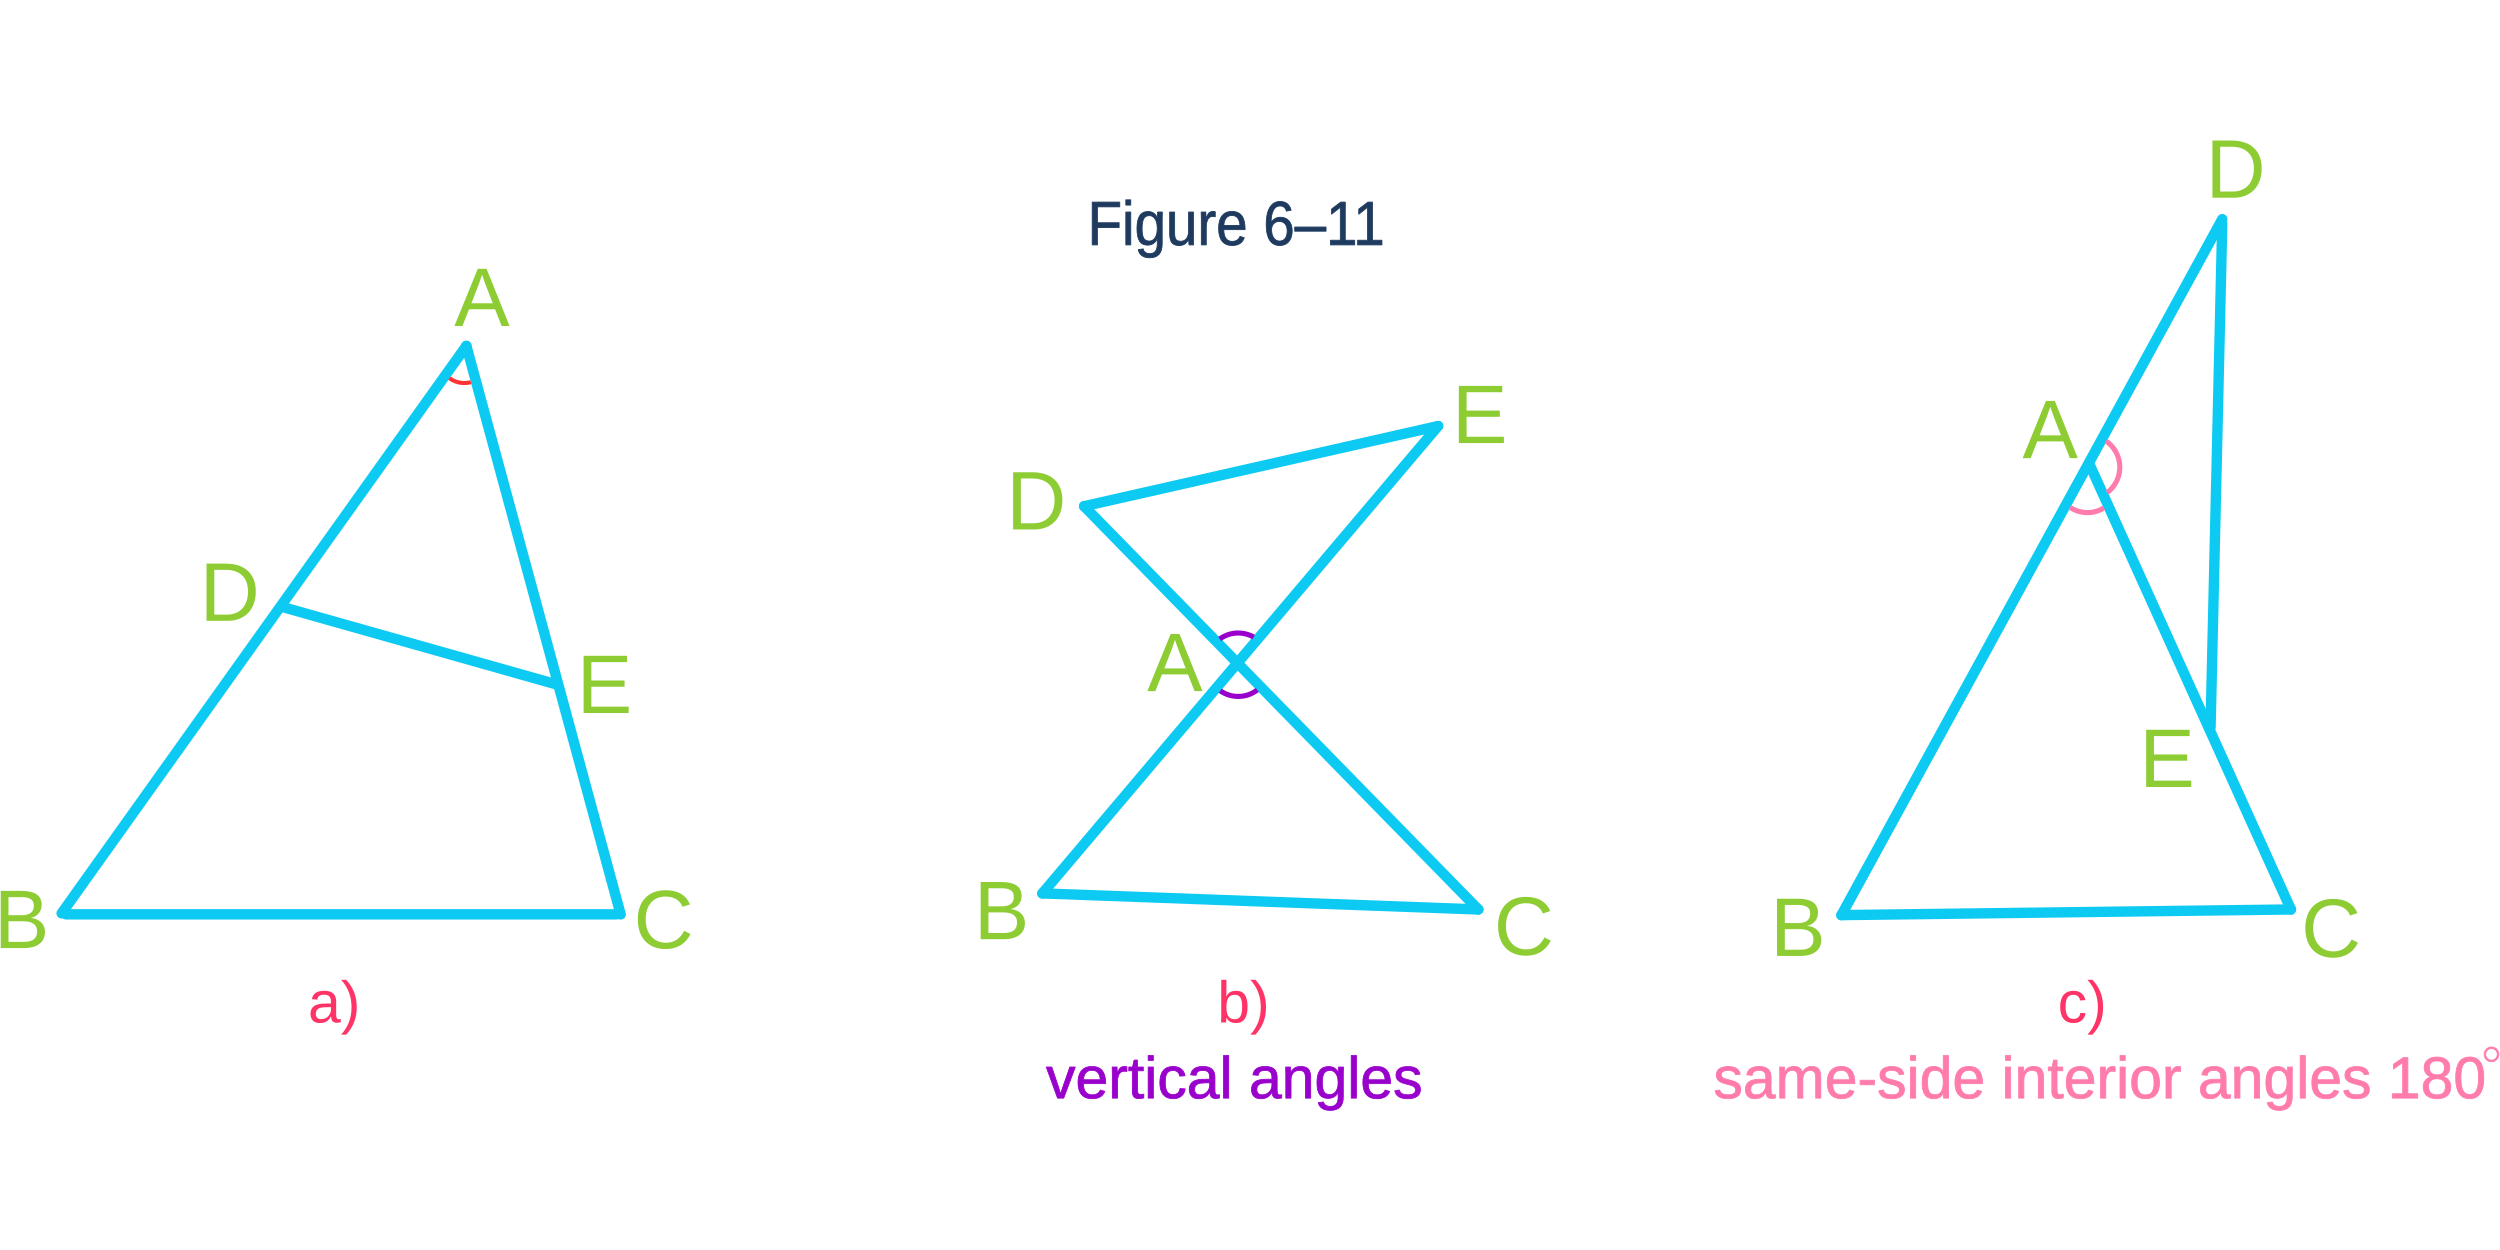
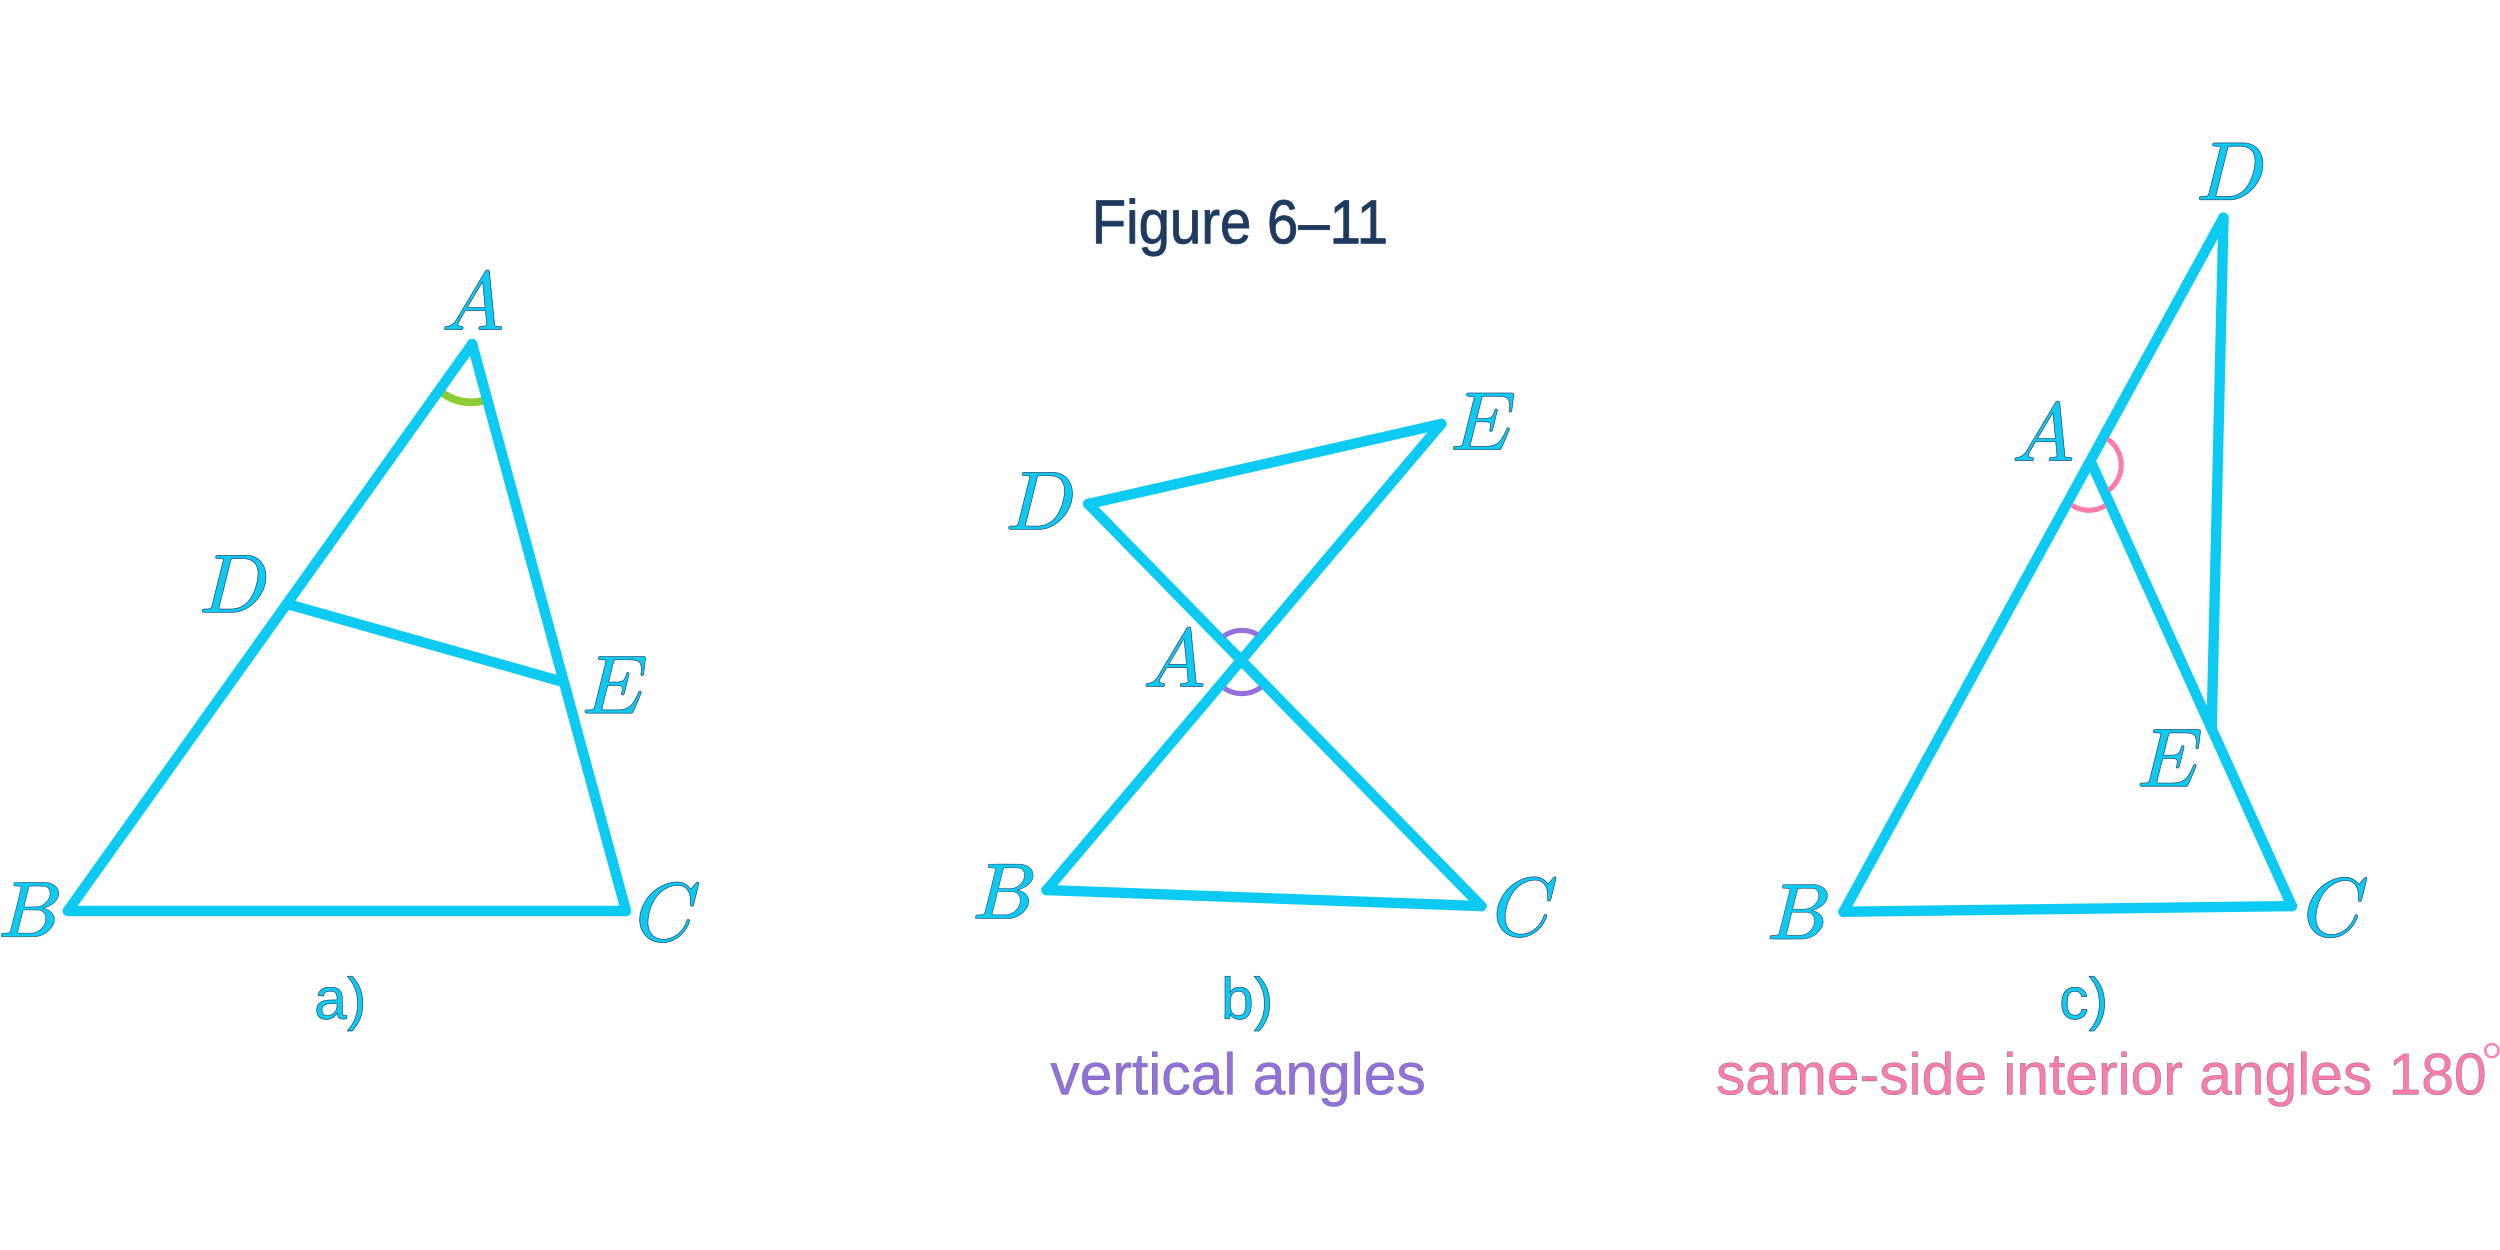
- <svg xmlns="http://www.w3.org/2000/svg" width="512" height="256" viewBox="0 0 3007 1171" version="1.1" xml:space="preserve" style="fill-rule:evenodd;clip-rule:evenodd;stroke-linejoin:round;stroke-miterlimit:2;">
+ <svg xmlns="http://www.w3.org/2000/svg" width="512" height="256" viewBox="0 0 3835 1480" version="1.1" xml:space="preserve" style="fill-rule:evenodd;clip-rule:evenodd;stroke-linejoin:round;stroke-miterlimit:2;">
  <g>
-     <path id="MJX-104-TEX-N-2218" d="M2987.9,1101.85c0,-2.338 0.866,-4.387 2.596,-6.148c1.731,-1.761 3.811,-2.642 6.24,-2.642c2.429,0 4.509,0.85 6.239,2.55c1.731,1.701 2.611,3.811 2.642,6.331c-0,2.368 -0.85,4.433 -2.551,6.194c-1.7,1.761 -3.795,2.642 -6.285,2.642c-2.429,-0 -4.509,-0.866 -6.239,-2.596c-1.731,-1.731 -2.611,-3.841 -2.642,-6.331Zm8.654,-6.923c-1.731,0 -3.295,0.638 -4.691,1.913c-1.397,1.275 -2.095,2.961 -2.095,5.056c-0,2.034 0.683,3.704 2.049,5.009c1.366,1.306 3.021,1.974 4.964,2.004c1.033,0 1.989,-0.197 2.87,-0.592c0.88,-0.395 1.503,-0.789 1.867,-1.184c0.364,-0.395 0.683,-0.774 0.956,-1.139c0.85,-1.123 1.276,-2.489 1.276,-4.098c-0,-1.913 -0.653,-3.553 -1.959,-4.919c-1.305,-1.367 -3.051,-2.05 -5.237,-2.05Z" style="fill:#ff7bac;fill-rule:nonzero;stroke:#ff7bac;stroke-width:1px;" />
+     <g>
+       <path id="MJX-51-NCM-I-1D434" d="M694.973,286.614c2.301,0 10.226,0.384 12.655,0.384c1.917,-0 2.812,-1.023 2.812,-2.94c0,-1.15 -0.767,-1.917 -2.428,-2.045c-3.707,-0.128 -5.497,-1.406 -5.497,-3.835c0,-1.151 1.15,-3.707 3.579,-7.542c3.451,-5.752 5.88,-9.97 7.542,-12.783l31.062,0c-0,0.895 0.128,2.685 0.511,5.497c0.895,9.331 1.406,14.444 1.406,15.084c0,2.428 -2.812,3.579 -8.564,3.579c-2.429,-0 -3.579,1.022 -3.579,3.068c-0,1.278 0.767,1.917 2.301,1.917c3.067,-0 12.782,-0.384 15.85,-0.384c2.557,0 11.632,0.384 14.189,0.384c1.917,-0 2.812,-1.023 2.812,-3.068c0,-1.278 -1.15,-1.917 -3.451,-1.917c-3.579,-0 -5.753,-0.256 -6.392,-0.639c-0.639,-0.384 -1.15,-1.534 -1.278,-3.452l-7.67,-78.997c-0.383,-2.428 -0.255,-3.451 -2.94,-3.451c-1.533,0 -2.812,0.767 -3.706,2.429l-43.973,73.756c-3.835,6.391 -8.948,9.842 -15.211,10.354c-2.045,0.128 -3.068,1.15 -3.068,3.068c-0,1.278 0.767,1.917 2.173,1.917c2.045,-0 8.82,-0.384 10.865,-0.384m45.379,-73.372l3.835,39.626l-27.483,0l23.648,-39.626Z" style="fill:#0dcaf2;fill-rule:nonzero;stroke:#1e3a5f;stroke-width:1px;" />
+     </g>
  </g>
-   <g transform="matrix(100,0,0,100,312.444,580.477)">
+   <g>
+     <g>
+       <path id="MJX-51-NCM-I-1D4341" d="M1770.96,834.184c2.301,-0 10.226,0.383 12.655,0.383c1.917,0 2.812,-1.022 2.812,-2.94c-0,-1.15 -0.767,-1.917 -2.429,-2.045c-3.707,-0.128 -5.496,-1.406 -5.496,-3.835c-0,-1.15 1.15,-3.707 3.579,-7.542c3.451,-5.752 5.88,-9.97 7.541,-12.782l31.062,-0c0,0.895 0.128,2.684 0.512,5.496c0.894,9.332 1.406,14.445 1.406,15.084c-0,2.429 -2.812,3.579 -8.565,3.579c-2.428,0 -3.579,1.023 -3.579,3.068c0,1.278 0.767,1.917 2.301,1.917c3.068,0 12.783,-0.383 15.851,-0.383c2.556,-0 11.632,0.383 14.188,0.383c1.918,0 2.813,-1.022 2.813,-3.068c-0,-1.278 -1.151,-1.917 -3.452,-1.917c-3.579,0 -5.752,-0.256 -6.391,-0.639c-0.639,-0.384 -1.151,-1.534 -1.278,-3.451l-7.67,-78.997c-0.383,-2.429 -0.256,-3.452 -2.94,-3.452c-1.534,0 -2.812,0.767 -3.707,2.429l-43.972,73.756c-3.835,6.391 -8.948,9.843 -15.212,10.354c-2.045,0.128 -3.068,1.15 -3.068,3.068c0,1.278 0.767,1.917 2.174,1.917c2.045,0 8.82,-0.383 10.865,-0.383m45.378,-73.373l3.835,39.627l-27.483,-0l23.648,-39.627Z" style="fill:#0dcaf2;fill-rule:nonzero;stroke:#1e3a5f;stroke-width:1px;" />
    </g>
-   <text x="240.227px" y="580.477px" style="font-family:'ArialMT', 'Arial', sans-serif;font-size:100px;fill:#8dcc33;">D</text>
-   <g transform="matrix(100,0,0,100,834.315,974.34)">
+   </g>
+   <g>
+     <g>
+       <path id="MJX-51-NCM-I-1D4342" d="M3103.81,487.658c2.301,0 10.226,0.384 12.655,0.384c1.917,-0 2.812,-1.023 2.812,-2.94c0,-1.151 -0.767,-1.918 -2.429,-2.045c-3.707,-0.128 -5.496,-1.407 -5.496,-3.835c-0,-1.151 1.15,-3.707 3.579,-7.542c3.451,-5.752 5.88,-9.97 7.542,-12.783l31.062,0c-0,0.895 0.127,2.685 0.511,5.497c0.895,9.331 1.406,14.444 1.406,15.083c0,2.429 -2.812,3.58 -8.564,3.58c-2.429,-0 -3.58,1.022 -3.58,3.067c0,1.279 0.767,1.918 2.301,1.918c3.068,-0 12.783,-0.384 15.851,-0.384c2.556,0 11.632,0.384 14.189,0.384c1.917,-0 2.812,-1.023 2.812,-3.068c-0,-1.278 -1.151,-1.917 -3.452,-1.917c-3.579,-0 -5.752,-0.256 -6.391,-0.64c-0.639,-0.383 -1.15,-1.534 -1.278,-3.451l-7.67,-78.997c-0.383,-2.428 -0.255,-3.451 -2.94,-3.451c-1.534,-0 -2.812,0.767 -3.707,2.429l-43.972,73.756c-3.835,6.391 -8.948,9.842 -15.211,10.354c-2.046,0.127 -3.068,1.15 -3.068,3.067c-0,1.279 0.767,1.918 2.173,1.918c2.045,-0 8.82,-0.384 10.865,-0.384m45.379,-73.372l3.834,39.626l-27.482,0l23.648,-39.626Z" style="fill:#0dcaf2;fill-rule:nonzero;stroke:#1e3a5f;stroke-width:1px;" />
    </g>
-   <text x="762.098px" y="974.34px" style="font-family:'ArialMT', 'Arial', sans-serif;font-size:100px;fill:#8dcc33;">C</text>
-   <g transform="matrix(100,0,0,100,1282.59,470.577)">
+   </g>
+   <g>
+     <g>
+       <path id="MJX-51-NCM-I-1D436" d="M993.855,1196.49c0,-16.361 7.158,-32.979 15.212,-42.182c6.519,-7.542 17.767,-15.084 30.422,-15.084c13.294,0 19.813,10.098 19.813,23.904c0,1.15 -0.383,5.241 -0.383,6.391c-0,1.15 0.767,1.79 2.429,1.79c0.639,-0 1.15,-0.128 1.534,-0.256c0.639,-0.895 1.022,-1.79 1.278,-2.684l7.925,-32.341c0,-1.15 -0.639,-1.789 -1.917,-1.789c-0.512,-0 -1.279,0.511 -2.301,1.662l-8.309,9.331c-4.985,-7.286 -12.016,-10.993 -21.091,-10.993c-7.031,-0 -13.933,1.662 -20.964,4.857c-14.189,6.647 -24.543,17.129 -31.19,31.446c-3.323,7.03 -4.985,14.188 -4.985,21.475c0,10.226 3.196,18.534 9.715,25.181c6.519,6.647 14.828,9.971 25.054,9.971c10.098,-0 19.302,-3.707 27.611,-10.993c3.451,-2.94 6.391,-6.519 8.82,-10.482c3.451,-5.752 5.24,-9.715 5.24,-12.144c0,-1.15 -0.639,-1.789 -2.045,-1.789c-1.15,-0 -1.789,0.511 -2.045,1.662c-2.684,8.308 -6.903,14.955 -12.655,19.685c-7.286,6.008 -14.956,9.076 -22.881,9.076c-15.339,-0 -24.287,-10.354 -24.287,-25.694Z" style="fill:#0dcaf2;fill-rule:nonzero;stroke:#1e3a5f;stroke-width:1px;" />
    </g>
-   <text x="1210.38px" y="470.577px" style="font-family:'ArialMT', 'Arial', sans-serif;font-size:100px;fill:#8dcc33;">D</text>
-   <g transform="matrix(100,0,0,100,1813.19,366.701)">
+   </g>
+   <g>
+     <g>
+       <path id="MJX-51-NCM-I-1D4361" d="M2308.8,1188.55c-0,-16.362 7.158,-32.979 15.211,-42.183c6.519,-7.541 17.768,-15.083 30.423,-15.083c13.294,-0 19.813,10.098 19.813,23.904c0,1.15 -0.383,5.24 -0.383,6.391c-0,1.15 0.767,1.789 2.428,1.789c0.639,0 1.151,-0.127 1.534,-0.255c0.639,-0.895 1.023,-1.79 1.279,-2.685l7.925,-32.34c-0,-1.15 -0.639,-1.789 -1.918,-1.789c-0.511,-0 -1.278,0.511 -2.3,1.661l-8.309,9.332c-4.985,-7.286 -12.016,-10.993 -21.092,-10.993c-7.03,-0 -13.933,1.661 -20.963,4.857c-14.189,6.647 -24.543,17.129 -31.19,31.445c-3.323,7.031 -4.985,14.189 -4.985,21.475c-0,10.226 3.196,18.535 9.715,25.182c6.519,6.647 14.828,9.971 25.054,9.971c10.098,-0 19.302,-3.707 27.61,-10.993c3.452,-2.94 6.392,-6.52 8.82,-10.482c3.452,-5.752 5.241,-9.715 5.241,-12.144c0,-1.15 -0.639,-1.789 -2.045,-1.789c-1.15,-0 -1.79,0.511 -2.045,1.661c-2.685,8.309 -6.903,14.956 -12.655,19.686c-7.286,6.008 -14.956,9.075 -22.881,9.075c-15.339,0 -24.287,-10.354 -24.287,-25.693Z" style="fill:#0dcaf2;fill-rule:nonzero;stroke:#1e3a5f;stroke-width:1px;" />
    </g>
-   <text x="1746.49px" y="366.701px" style="font-family:'ArialMT', 'Arial', sans-serif;font-size:100px;fill:#8dcc33;">E</text>
-   <g transform="matrix(100,0,0,100,1446.52,665.059)">
+   </g>
+   <g>
+     <g>
+       <path id="MJX-51-NCM-I-1D4362" d="M3552.55,1189.2c0,-16.362 7.159,-32.979 15.212,-42.183c6.519,-7.542 17.768,-15.083 30.422,-15.083c13.294,-0 19.814,10.098 19.814,23.903c-0,1.151 -0.384,5.241 -0.384,6.392c0,1.15 0.767,1.789 2.429,1.789c0.639,0 1.15,-0.128 1.534,-0.255c0.639,-0.895 1.022,-1.79 1.278,-2.685l7.925,-32.34c0,-1.15 -0.639,-1.79 -1.917,-1.79c-0.511,0 -1.278,0.512 -2.301,1.662l-8.309,9.332c-4.985,-7.287 -12.015,-10.994 -21.091,-10.994c-7.031,0 -13.933,1.662 -20.964,4.858c-14.189,6.647 -24.542,17.129 -31.189,31.445c-3.324,7.031 -4.986,14.189 -4.986,21.475c0,10.226 3.196,18.535 9.715,25.182c6.519,6.647 14.828,9.97 25.054,9.97c10.098,0 19.302,-3.707 27.611,-10.993c3.451,-2.94 6.391,-6.519 8.82,-10.481c3.451,-5.753 5.241,-9.715 5.241,-12.144c-0,-1.15 -0.639,-1.79 -2.046,-1.79c-1.15,0 -1.789,0.512 -2.045,1.662c-2.684,8.309 -6.902,14.956 -12.655,19.686c-7.286,6.007 -14.955,9.075 -22.881,9.075c-15.339,0 -24.287,-10.354 -24.287,-25.693Z" style="fill:#0dcaf2;fill-rule:nonzero;stroke:#1e3a5f;stroke-width:1px;" />
    </g>
-   <text x="1379.82px" y="665.059px" style="font-family:'ArialMT', 'Arial', sans-serif;font-size:100px;fill:#8dcc33;">A</text>
-   <g transform="matrix(100,0,0,100,1238.05,963.454)">
+   </g>
+   <g>
+     <g>
+       <path id="MJX-51-NCM-I-1D437" d="M377.602,633.226l-42.439,-0c-2.94,-0 -4.346,0.127 -4.346,2.94c0,1.406 1.406,2.045 4.218,2.045c2.557,-0 7.67,-0.384 7.67,1.662c-0,0.255 -0.128,1.022 -0.511,2.301l-16.873,67.875c-0.64,2.813 -1.918,4.474 -3.835,5.114c-0.895,0.255 -3.196,0.383 -7.159,0.383c-2.812,-0 -4.09,0.256 -4.09,2.94c-0,1.406 1.406,2.045 4.09,2.045l41.8,0c8.692,0 17.001,-2.556 25.054,-7.797c13.677,-8.82 26.716,-26.077 26.716,-47.04c-0,-18.919 -11.633,-32.468 -30.295,-32.468m18.279,27.738c-0,14.444 -6.519,31.957 -13.166,40.521c-7.286,9.331 -16.873,14.061 -28.889,14.061l-14.189,-0c-1.406,-0 -2.301,-0 -2.812,-0.128c-0.767,0 -1.151,-0.255 -1.151,-0.639c0,-0.256 0.256,-1.15 0.64,-2.812l17.256,-69.41c1.151,-4.218 1.023,-4.346 6.392,-4.346l13.549,-0c14.317,-0 22.37,8.436 22.37,22.753Z" style="fill:#0dcaf2;fill-rule:nonzero;stroke:#1e3a5f;stroke-width:1px;" />
    </g>
-   <text x="1171.35px" y="963.454px" style="font-family:'ArialMT', 'Arial', sans-serif;font-size:100px;fill:#8dcc33;">B</text>
-   <g transform="matrix(100,0,0,100,1869.05,982.34)">
+   </g>
+   <g>
+     <g>
+       <path id="MJX-51-NCM-I-1D4371" d="M1614.76,505.985l-42.438,-0c-2.94,-0 -4.346,0.128 -4.346,2.94c-0,1.406 1.406,2.045 4.218,2.045c2.557,-0 7.67,-0.384 7.67,1.662c-0,0.255 -0.128,1.022 -0.512,2.301l-16.873,67.876c-0.639,2.812 -1.917,4.473 -3.835,5.113c-0.894,0.255 -3.195,0.383 -7.158,0.383c-2.812,0 -4.09,0.256 -4.09,2.94c-0,1.406 1.406,2.045 4.09,2.045l41.799,0c8.693,0 17.001,-2.556 25.054,-7.797c13.678,-8.82 26.716,-26.077 26.716,-47.04c0,-18.919 -11.632,-32.468 -30.295,-32.468m18.279,27.738c0,14.444 -6.519,31.957 -13.166,40.521c-7.286,9.331 -16.873,14.061 -28.889,14.061l-14.188,0c-1.406,0 -2.301,0 -2.812,-0.128c-0.767,0 -1.151,-0.255 -1.151,-0.639c0,-0.256 0.256,-1.15 0.639,-2.812l17.257,-69.41c1.15,-4.218 1.022,-4.346 6.391,-4.346l13.55,-0c14.316,-0 22.369,8.436 22.369,22.753Z" style="fill:#0dcaf2;fill-rule:nonzero;stroke:#1e3a5f;stroke-width:1px;" />
    </g>
-   <text x="1796.84px" y="982.34px" style="font-family:'ArialMT', 'Arial', sans-serif;font-size:100px;fill:#8dcc33;">C</text>
-   <g transform="matrix(100,0,0,100,2725.13,71.582)">
+   </g>
+   <g>
+     <g>
+       <path id="MJX-51-NCM-I-1D4372" d="M3440.98,0.5l-42.438,0c-2.94,0 -4.346,0.128 -4.346,2.94c-0,1.406 1.406,2.045 4.218,2.045c2.556,0 7.67,-0.383 7.67,1.662c-0,0.256 -0.128,1.023 -0.512,2.301l-16.873,67.876c-0.639,2.812 -1.917,4.474 -3.835,5.113c-0.894,0.256 -3.195,0.383 -7.158,0.383c-2.812,0 -4.09,0.256 -4.09,2.94c-0,1.406 1.406,2.046 4.09,2.046l41.799,-0c8.693,-0 17.001,-2.557 25.054,-7.798c13.678,-8.82 26.716,-26.076 26.716,-47.04c0,-18.918 -11.632,-32.468 -30.295,-32.468m18.279,27.738c0,14.445 -6.519,31.957 -13.166,40.521c-7.286,9.332 -16.873,14.061 -28.889,14.061l-14.188,0c-1.406,0 -2.301,0 -2.812,-0.127c-0.767,-0 -1.151,-0.256 -1.151,-0.64c0,-0.255 0.256,-1.15 0.639,-2.812l17.257,-69.41c1.15,-4.218 1.022,-4.346 6.391,-4.346l13.55,0c14.316,0 22.369,8.437 22.369,22.753Z" style="fill:#0dcaf2;fill-rule:nonzero;stroke:#1e3a5f;stroke-width:1px;" />
    </g>
-   <text x="2652.91px" y="71.582px" style="font-family:'ArialMT', 'Arial', sans-serif;font-size:100px;fill:#8dcc33;">D</text>
-   <g transform="matrix(100,0,0,100,2499.34,384.769)">
+   </g>
+   <g>
+     <g>
+       <path id="MJX-51-NCM-I-1D438" d="M917.876,791.399c-0,1.279 1.406,1.918 4.09,1.918c5.113,-0 7.67,0.511 7.67,1.662c0,0.383 -0.256,1.278 -0.639,2.94l-16.618,66.853c-0.639,2.812 -1.917,4.474 -3.834,5.113c-0.895,0.256 -3.196,0.384 -7.159,0.384c-2.812,-0 -4.09,0.255 -4.09,2.94c-0,1.406 1.406,2.045 4.09,2.045l65.575,-0c3.068,-0 3.324,-0.256 4.347,-2.429l5.113,-11.504c3.451,-7.926 5.88,-13.806 7.286,-17.768c-0.256,-1.151 -0.639,-1.918 -2.046,-1.918c-0.894,0 -1.661,0.639 -2.173,1.79c-3.195,7.542 -6.263,13.294 -9.331,17.384c-5.113,6.903 -12.655,9.46 -24.67,9.46l-18.535,-0c-1.279,-0 -2.173,-0 -2.685,-0.128c-0.767,-0 -1.15,-0.256 -1.15,-0.639c-0,-0.256 0.256,-1.151 0.639,-2.813l8.437,-34.129l12.143,-0c6.008,-0 9.204,0.767 9.843,2.428c0.255,0.64 0.383,1.534 0.383,2.813c0,1.661 -0.255,3.707 -0.895,6.135c-0.255,0.639 -0.383,1.151 -0.383,1.534c-0,1.278 0.767,1.918 2.173,1.918c1.15,-0 1.917,-1.023 2.429,-2.94l7.158,-29.656c0,-1.279 -0.639,-1.918 -2.045,-1.918c-1.023,0 -1.79,0.895 -2.173,2.685c-1.279,4.985 -2.94,8.181 -5.113,9.715c-2.173,1.533 -5.753,2.3 -10.993,2.3l-11.249,0l7.414,-29.783c1.022,-4.346 1.022,-4.474 6.391,-4.474l17.768,-0c6.519,-0 10.993,0.639 13.422,1.917c3.579,1.918 5.369,5.752 5.369,11.505c-0,2.173 -0.128,4.474 -0.512,6.647c0,0.255 0,0.639 -0.128,1.15l0,1.151c0,1.406 0.64,2.045 1.918,2.045c1.278,-0 2.045,-1.151 2.301,-3.579l2.556,-21.859c0.384,-3.579 -0.511,-3.962 -3.962,-3.962l-63.786,-0c-2.94,-0 -4.346,0.127 -4.346,3.067Z" style="fill:#0dcaf2;fill-rule:nonzero;stroke:#1e3a5f;stroke-width:1px;" />
    </g>
-   <text x="2432.64px" y="384.769px" style="font-family:'ArialMT', 'Arial', sans-serif;font-size:100px;fill:#8dcc33;">A</text>
-   <g transform="matrix(100,0,0,100,2195.95,983.561)">
+   </g>
+   <g>
+     <g>
+       <path id="MJX-51-NCM-I-1D4381" d="M2249.73,387.141c-0,1.278 1.406,1.917 4.09,1.917c5.113,0 7.67,0.511 7.67,1.662c-0,0.383 -0.256,1.278 -0.64,2.94l-16.617,66.853c-0.639,2.812 -1.917,4.474 -3.835,5.113c-0.895,0.256 -3.195,0.384 -7.158,0.384c-2.812,-0 -4.091,0.255 -4.091,2.94c0,1.406 1.407,2.045 4.091,2.045l65.575,0c3.068,0 3.323,-0.256 4.346,-2.429l5.113,-11.504c3.451,-7.925 5.88,-13.805 7.286,-17.768c-0.255,-1.15 -0.639,-1.917 -2.045,-1.917c-0.895,-0 -1.662,0.639 -2.173,1.789c-3.196,7.542 -6.264,13.294 -9.331,17.385c-5.113,6.902 -12.655,9.459 -24.671,9.459l-18.535,-0c-1.278,-0 -2.173,-0 -2.684,-0.128c-0.767,-0 -1.151,-0.256 -1.151,-0.639c0,-0.256 0.256,-1.151 0.64,-2.812l8.436,-34.13l12.144,-0c6.008,-0 9.203,0.767 9.842,2.429c0.256,0.639 0.384,1.534 0.384,2.812c-0,1.662 -0.256,3.707 -0.895,6.136c-0.256,0.639 -0.383,1.15 -0.383,1.533c-0,1.279 0.766,1.918 2.173,1.918c1.15,-0 1.917,-1.023 2.428,-2.94l7.159,-29.656c-0,-1.278 -0.64,-1.917 -2.046,-1.917c-1.022,-0 -1.789,0.894 -2.173,2.684c-1.278,4.985 -2.94,8.181 -5.113,9.715c-2.173,1.534 -5.752,2.301 -10.993,2.301l-11.249,-0l7.414,-29.784c1.023,-4.346 1.023,-4.474 6.392,-4.474l17.768,0c6.519,0 10.993,0.639 13.421,1.918c3.58,1.917 5.369,5.752 5.369,11.504c0,2.173 -0.128,4.474 -0.511,6.647c-0,0.256 -0,0.639 -0.128,1.15l-0,1.151c-0,1.406 0.639,2.045 1.917,2.045c1.279,0 2.046,-1.15 2.301,-3.579l2.557,-21.858c0.383,-3.58 -0.512,-3.963 -3.963,-3.963l-63.785,-0c-2.94,-0 -4.346,0.128 -4.346,3.068Z" style="fill:#0dcaf2;fill-rule:nonzero;stroke:#1e3a5f;stroke-width:1px;" />
    </g>
-   <text x="2129.25px" y="983.561px" style="font-family:'ArialMT', 'Arial', sans-serif;font-size:100px;fill:#8dcc33;">B</text>
-   <g transform="matrix(100,0,0,100,2839.99,984.782)">
+   </g>
+   <g>
+     <g>
+       <path id="MJX-51-NCM-I-1D4382" d="M3303.19,903.554c0,1.278 1.407,1.917 4.091,1.917c5.113,0 7.67,0.511 7.67,1.662c-0,0.383 -0.256,1.278 -0.64,2.94l-16.617,66.853c-0.639,2.812 -1.917,4.474 -3.835,5.113c-0.895,0.256 -3.196,0.384 -7.158,0.384c-2.812,-0 -4.091,0.255 -4.091,2.94c0,1.406 1.406,2.045 4.091,2.045l65.575,-0c3.068,-0 3.323,-0.256 4.346,-2.429l5.113,-11.504c3.451,-7.925 5.88,-13.805 7.286,-17.768c-0.255,-1.15 -0.639,-1.917 -2.045,-1.917c-0.895,-0 -1.662,0.639 -2.173,1.789c-3.196,7.542 -6.264,13.294 -9.331,17.385c-5.113,6.902 -12.655,9.459 -24.671,9.459l-18.535,-0c-1.278,-0 -2.173,-0 -2.684,-0.128c-0.767,-0 -1.151,-0.256 -1.151,-0.639c0,-0.256 0.256,-1.151 0.64,-2.812l8.436,-34.13l12.144,-0c6.007,-0 9.203,0.767 9.842,2.429c0.256,0.639 0.384,1.533 0.384,2.812c-0,1.662 -0.256,3.707 -0.895,6.135c-0.256,0.64 -0.384,1.151 -0.384,1.534c0,1.279 0.767,1.918 2.174,1.918c1.15,-0 1.917,-1.023 2.428,-2.94l7.159,-29.656c-0,-1.278 -0.64,-1.917 -2.046,-1.917c-1.022,-0 -1.789,0.894 -2.173,2.684c-1.278,4.985 -2.94,8.181 -5.113,9.715c-2.173,1.534 -5.752,2.301 -10.993,2.301l-11.249,-0l7.414,-29.784c1.023,-4.346 1.023,-4.474 6.392,-4.474l17.768,0c6.519,0 10.993,0.639 13.421,1.917c3.579,1.918 5.369,5.753 5.369,11.505c0,2.173 -0.128,4.474 -0.511,6.647c-0,0.256 -0,0.639 -0.128,1.15l-0,1.151c-0,1.406 0.639,2.045 1.917,2.045c1.279,-0 2.046,-1.15 2.301,-3.579l2.557,-21.859c0.383,-3.579 -0.512,-3.962 -3.963,-3.962l-63.785,-0c-2.94,-0 -4.347,0.128 -4.347,3.068Z" style="fill:#0dcaf2;fill-rule:nonzero;stroke:#1e3a5f;stroke-width:1px;" />
    </g>
-   <text x="2767.77px" y="984.782px" style="font-family:'ArialMT', 'Arial', sans-serif;font-size:100px;fill:#8dcc33;">C</text>
-   <g transform="matrix(100,0,0,100,2639.92,780.333)">
+   </g>
+   <g>
+     <g>
+       <path d="M25.719,1140.38c-2.204,-0 -3.51,-0.041 -3.918,-0.123c-0.409,-0.081 -0.613,-0.53 -0.613,-1.347c0,-2.204 0.449,-3.551 1.347,-4.041c0.082,-0.081 5.388,-0.122 15.919,-0.122c21.144,-0 32.288,0.082 33.431,0.245c5.143,0.816 9.429,2.653 12.857,5.51c3.429,2.858 5.184,6.613 5.266,11.266c-0,5.225 -2.368,9.919 -7.103,14.082c-4.734,4.164 -10.163,6.98 -16.286,8.45l-1.225,0.367c5.225,0.735 9.511,2.613 12.858,5.633c3.347,3.021 5.062,6.776 5.143,11.266c0,5.959 -2.939,11.715 -8.816,17.266c-5.878,5.551 -13.103,8.694 -21.675,9.429c-0.571,0.082 -9.184,0.123 -25.838,0.123c-16.327,-0 -24.613,-0.082 -24.858,-0.245c-0.327,-0.245 -0.49,-0.572 -0.49,-0.98c-0,-0.571 0.082,-1.143 0.245,-1.714c0.408,-1.551 0.816,-2.409 1.224,-2.572c0.327,-0.082 0.939,-0.122 1.837,-0.122l0.735,-0c2.204,-0 4.653,-0.123 7.347,-0.368c1.143,-0.245 1.919,-0.734 2.327,-1.469c0.245,-0.327 3.184,-11.674 8.817,-34.043c5.633,-22.368 8.449,-34.164 8.449,-35.389c-0,-0.571 -2.327,-0.939 -6.98,-1.102Zm51.186,11.388c0,-2.449 -0.612,-4.735 -1.837,-6.857c-1.224,-2.123 -3.224,-3.511 -6,-4.164c-0.571,-0.163 -4.327,-0.285 -11.266,-0.367l-5.143,-0c-1.796,-0 -3.225,0.041 -4.286,0.122l-1.592,0c-1.224,0.082 -2,0.49 -2.326,1.225c-0.164,0.326 -1.47,5.225 -3.919,14.694c0,0.245 -0.041,0.49 -0.122,0.735l-3.796,15.429l9.918,0c6.613,0 10.409,-0.081 11.389,-0.244c4.898,-0.817 9.265,-3.184 13.102,-7.103c3.837,-3.918 5.797,-8.408 5.878,-13.47Zm-6.612,38.573c-0,-3.592 -0.939,-6.571 -2.817,-8.939c-1.878,-2.367 -4.327,-3.755 -7.347,-4.163c-0.49,-0.082 -3.878,-0.123 -10.164,-0.123c-9.633,0 -14.49,0.041 -14.572,0.123c0,0.163 -0.694,3.143 -2.082,8.939c-1.388,5.796 -2.816,11.552 -4.286,17.266l-2.204,8.572c0,0.326 0.49,0.49 1.47,0.49c0.979,-0 4.286,0.081 9.918,0.245c7.266,-0 11.185,-0.041 11.756,-0.123c5.062,-0.571 9.715,-2.939 13.96,-7.102c4.245,-4.164 6.368,-9.225 6.368,-15.185Z" style="fill:#0dcaf2;fill-rule:nonzero;stroke:#1e3a5f;stroke-width:0.83px;stroke-linejoin:miter;stroke-miterlimit:4;" />
    </g>
-   <text x="2573.22px" y="780.333px" style="font-family:'ArialMT', 'Arial', sans-serif;font-size:100px;fill:#8dcc33;">E</text>
-   <g transform="matrix(100,0,0,100,613.089,225.89)">
+   </g>
+   <g>
+     <g>
+       <path d="M1520.48,1112.39c-2.204,0 -3.51,-0.041 -3.918,-0.122c-0.409,-0.082 -0.613,-0.531 -0.613,-1.347c0,-2.205 0.449,-3.552 1.347,-4.041c0.082,-0.082 5.388,-0.123 15.919,-0.123c21.144,0 32.288,0.082 33.431,0.245c5.143,0.816 9.429,2.653 12.857,5.511c3.429,2.857 5.184,6.612 5.266,11.265c-0,5.225 -2.368,9.919 -7.102,14.083c-4.735,4.163 -10.164,6.98 -16.287,8.449l-1.225,0.367c5.225,0.735 9.511,2.613 12.858,5.633c3.347,3.021 5.062,6.776 5.143,11.266c0,5.96 -2.939,11.715 -8.816,17.266c-5.878,5.552 -13.103,8.695 -21.675,9.429c-0.571,0.082 -9.184,0.123 -25.838,0.123c-16.327,-0 -24.613,-0.082 -24.858,-0.245c-0.327,-0.245 -0.49,-0.572 -0.49,-0.98c0,-0.571 0.082,-1.143 0.245,-1.714c0.408,-1.551 0.816,-2.408 1.225,-2.572c0.326,-0.081 0.938,-0.122 1.836,-0.122l0.735,-0c2.204,-0 4.653,-0.123 7.347,-0.368c1.143,-0.244 1.919,-0.734 2.327,-1.469c0.245,-0.327 3.184,-11.674 8.817,-34.042c5.633,-22.369 8.449,-34.165 8.449,-35.39c0,-0.571 -2.327,-0.939 -6.98,-1.102Zm51.186,11.388c0,-2.449 -0.612,-4.735 -1.837,-6.857c-1.224,-2.123 -3.224,-3.51 -6,-4.164c-0.571,-0.163 -4.327,-0.285 -11.266,-0.367l-5.143,0c-1.796,0 -3.224,0.041 -4.286,0.123l-1.592,-0c-1.224,0.081 -2,0.489 -2.326,1.224c-0.164,0.327 -1.47,5.225 -3.919,14.695c0,0.245 -0.041,0.489 -0.122,0.734l-3.796,15.43l9.918,-0c6.613,-0 10.409,-0.082 11.389,-0.245c4.898,-0.817 9.265,-3.184 13.102,-7.103c3.837,-3.918 5.797,-8.408 5.878,-13.47Zm-6.612,38.574c-0,-3.592 -0.939,-6.572 -2.817,-8.94c-1.877,-2.367 -4.327,-3.755 -7.347,-4.163c-0.49,-0.082 -3.878,-0.123 -10.164,-0.123c-9.633,0 -14.49,0.041 -14.572,0.123c0,0.163 -0.694,3.143 -2.082,8.939c-1.387,5.796 -2.816,11.552 -4.286,17.266l-2.204,8.572c0,0.327 0.49,0.49 1.47,0.49c0.979,-0 4.286,0.082 9.919,0.245c7.265,-0 11.184,-0.041 11.755,-0.123c5.062,-0.571 9.715,-2.939 13.96,-7.102c4.245,-4.163 6.368,-9.225 6.368,-15.184Z" style="fill:#0dcaf2;fill-rule:nonzero;stroke:#1e3a5f;stroke-width:0.83px;stroke-linejoin:miter;stroke-miterlimit:4;" />
    </g>
-   <text x="546.39px" y="225.89px" style="font-family:'ArialMT', 'Arial', sans-serif;font-size:100px;fill:#8dcc33;">A</text>
-   <g transform="matrix(100,0,0,100,59.375,974.119)">
+   </g>
+   <g>
+     <g>
+       <path d="M2738.95,1143.78c-2.204,-0 -3.51,-0.041 -3.918,-0.123c-0.408,-0.082 -0.613,-0.531 -0.613,-1.347c0,-2.204 0.449,-3.551 1.347,-4.041c0.082,-0.082 5.388,-0.122 15.92,-0.122c21.143,-0 32.287,0.081 33.43,0.245c5.143,0.816 9.429,2.653 12.857,5.51c3.429,2.857 5.184,6.613 5.266,11.266c-0,5.225 -2.368,9.919 -7.102,14.082c-4.735,4.164 -10.164,6.98 -16.287,8.45l-1.224,0.367c5.224,0.735 9.51,2.612 12.857,5.633c3.347,3.02 5.062,6.776 5.143,11.266c0,5.959 -2.939,11.714 -8.816,17.266c-5.878,5.551 -13.103,8.694 -21.675,9.429c-0.571,0.081 -9.184,0.122 -25.838,0.122c-16.327,0 -24.613,-0.081 -24.858,-0.245c-0.327,-0.245 -0.49,-0.571 -0.49,-0.979c0,-0.572 0.082,-1.143 0.245,-1.715c0.408,-1.551 0.816,-2.408 1.225,-2.571c0.326,-0.082 0.938,-0.123 1.836,-0.123l0.735,0c2.204,0 4.653,-0.122 7.347,-0.367c1.143,-0.245 1.919,-0.735 2.327,-1.47c0.245,-0.326 3.184,-11.674 8.817,-34.042c5.633,-22.368 8.449,-34.165 8.449,-35.389c0,-0.572 -2.326,-0.939 -6.98,-1.102Zm51.186,11.388c0,-2.449 -0.612,-4.735 -1.837,-6.858c-1.224,-2.122 -3.224,-3.51 -6,-4.163c-0.571,-0.163 -4.327,-0.286 -11.266,-0.367l-5.143,-0c-1.796,-0 -3.224,0.04 -4.286,0.122l-1.592,0c-1.224,0.082 -2,0.49 -2.326,1.225c-0.163,0.326 -1.47,5.224 -3.919,14.694c0,0.245 -0.041,0.49 -0.122,0.735l-3.796,15.429l9.919,0c6.612,0 10.408,-0.081 11.388,-0.245c4.898,-0.816 9.266,-3.184 13.102,-7.102c3.837,-3.919 5.797,-8.409 5.878,-13.47Zm-6.612,38.573c-0,-3.592 -0.939,-6.572 -2.817,-8.939c-1.877,-2.368 -4.326,-3.755 -7.347,-4.164c-0.49,-0.081 -3.878,-0.122 -10.164,-0.122c-9.633,-0 -14.49,0.041 -14.572,0.122c0,0.164 -0.694,3.143 -2.082,8.94c-1.387,5.796 -2.816,11.551 -4.285,17.266l-2.205,8.572c0,0.326 0.49,0.489 1.47,0.489c0.979,0 4.286,0.082 9.919,0.245c7.265,0 11.184,-0.041 11.755,-0.122c5.062,-0.572 9.715,-2.939 13.96,-7.103c4.245,-4.163 6.368,-9.224 6.368,-15.184Z" style="fill:#0dcaf2;fill-rule:nonzero;stroke:#1e3a5f;stroke-width:0.83px;stroke-linejoin:miter;stroke-miterlimit:4;" />
    </g>
-   <text x="-7.324px" y="974.119px" style="font-family:'ArialMT', 'Arial', sans-serif;font-size:100px;fill:#8dcc33;">B</text>
-   <g transform="matrix(100,0,0,100,760.45,691.34)">
+   </g>
+   <path d="M675.235,388.898l7.074,-9.637c11.657,8.556 25.739,13.17 40.197,13.17c5.993,0 11.962,-0.792 17.748,-2.359l3.125,11.539c-6.805,1.841 -13.823,2.775 -20.873,2.775c-17.004,-0 -33.563,-5.426 -47.271,-15.488Z" style="fill:#8dcc33;" />
+   <path id="MJX-104-TEX-N-2218" d="M3811.33,1392.79c-0,-2.974 1.101,-5.58 3.302,-7.82c2.201,-2.24 4.847,-3.36 7.937,-3.36c3.089,-0 5.735,1.081 7.936,3.243c2.201,2.164 3.321,4.848 3.36,8.053c0,3.012 -1.081,5.639 -3.245,7.879c-2.162,2.24 -4.827,3.36 -7.994,3.36c-3.09,0 -5.735,-1.101 -7.936,-3.302c-2.202,-2.202 -3.321,-4.885 -3.36,-8.053Zm11.007,-8.806c-2.202,0 -4.191,0.812 -5.967,2.434c-1.777,1.622 -2.664,3.766 -2.664,6.431c-0,2.587 0.868,4.711 2.606,6.371c1.737,1.661 3.843,2.511 6.314,2.549c1.314,0 2.53,-0.25 3.651,-0.753c1.119,-0.502 1.911,-1.003 2.374,-1.506c0.463,-0.502 0.869,-0.984 1.216,-1.449c1.082,-1.428 1.623,-3.165 1.623,-5.212c0,-2.433 -0.83,-4.519 -2.491,-6.257c-1.66,-1.739 -3.881,-2.608 -6.662,-2.608Z" style="fill:#ff7bac;fill-rule:nonzero;stroke:#ff7bac;stroke-width:1.27px;" />
+   <text x="482.003px" y="1344.11px" style="font-family:'ArialMT', 'Arial', sans-serif;font-size:90.115px;fill:#0dcaf2;stroke:#1e3a5f;stroke-width:1px;">a)</text>
+   <text x="1873.13px" y="1344.11px" style="font-family:'ArialMT', 'Arial', sans-serif;font-size:90.115px;fill:#0dcaf2;stroke:#1e3a5f;stroke-width:1px;">b)</text>
+   <text x="3158.89px" y="1344.11px" style="font-family:'ArialMT', 'Arial', sans-serif;font-size:90.115px;fill:#0dcaf2;stroke:#1e3a5f;stroke-width:1px;">c)</text>
+   <path d="M724.263,308.988l-620.3,869.61" style="fill:none;stroke:#0dcaf2;stroke-width:15.9px;stroke-linecap:round;stroke-miterlimit:1.5;" />
+   <path d="M442.702,708.399l418.548,118.263" style="fill:none;stroke:#0dcaf2;stroke-width:15.9px;stroke-linecap:round;stroke-miterlimit:1.5;" />
+   <path d="M724.263,308.988l236.097,869.771" style="fill:none;stroke:#0dcaf2;stroke-width:15.9px;stroke-linecap:round;stroke-miterlimit:1.5;" />
+   <path d="M3208.56,492.372l307.205,678.853" style="fill:none;stroke:#0dcaf2;stroke-width:15.9px;stroke-linecap:round;stroke-miterlimit:1.5;" />
+   <path d="M3410.81,115.744l-18.145,781.771" style="fill:none;stroke:#0dcaf2;stroke-width:16px;stroke-linecap:round;stroke-miterlimit:1.5;" />
+   <path d="M1669.4,554.267l541.614,-122.699" style="fill:none;stroke:#0dcaf2;stroke-width:15.9px;stroke-linecap:round;stroke-miterlimit:1.5;" />
+   <path d="M1605.48,1146.62l605.532,-715.057" style="fill:none;stroke:#0dcaf2;stroke-width:15.9px;stroke-linecap:round;stroke-miterlimit:1.5;" />
+   <path d="M2272.47,1171.23l-603.073,-616.958" style="fill:none;stroke:#0dcaf2;stroke-width:15.9px;stroke-linecap:round;stroke-miterlimit:1.5;" />
+   <path d="M2828.01,1179.86l582.675,-1064.79" style="fill:none;stroke:#0dcaf2;stroke-width:15.9px;stroke-linecap:round;stroke-miterlimit:1.5;" />
+   <path d="M2828.01,1179.86l687.757,-8.638" style="fill:none;stroke:#0dcaf2;stroke-width:15.9px;stroke-linecap:round;stroke-miterlimit:1.5;" />
+   <path d="M1605.48,1146.62l666.992,24.6" style="fill:none;stroke:#0dcaf2;stroke-width:15.9px;stroke-linecap:round;stroke-miterlimit:1.5;" />
+   <path d="M104.897,1178.68l855.095,0" style="fill:none;stroke:#0dcaf2;stroke-width:16.02px;stroke-linecap:round;stroke-miterlimit:1.5;" />
+   <path d="M1875.42,839.88l4.452,-6.451c7.432,5.169 16.257,7.939 25.299,7.939c9.667,0 19.07,-3.167 26.784,-9.019l4.712,6.262c-9.069,6.882 -20.128,10.607 -31.496,10.607c-10.632,-0 -21.011,-3.258 -29.751,-9.338Z" style="fill:#9370db;" />
+   <path d="M1930.78,751.046l-3.833,6.841c-6.651,-3.756 -14.152,-5.73 -21.782,-5.73c-9.338,-0 -18.438,2.954 -26.007,8.443l-4.577,-6.364c8.901,-6.454 19.603,-9.929 30.584,-9.929c8.972,0 17.795,2.322 25.615,6.739Z" style="fill:#9370db;" />
+   <path d="M3237.09,536.496l-4.712,-6.264c11.12,-8.43 17.657,-21.609 17.657,-35.599c-0,-14.773 -7.286,-28.589 -19.455,-36.893l4.393,-6.492c14.311,9.765 22.879,26.012 22.879,43.385c0,16.451 -7.686,31.949 -20.762,41.863Z" style="fill:#ff7bac;" />
+   <path d="M3175.63,559.281l4.308,-6.551c7.263,4.816 15.774,7.383 24.478,7.383c8.174,-0 16.19,-2.264 23.164,-6.544l4.077,6.698c-8.204,5.033 -17.629,7.695 -27.241,7.695c-10.236,0 -20.245,-3.018 -28.786,-8.681Z" style="fill:#ff7bac;" />
+   <text x="1611.17px" y="1459.9px" style="font-family:'ArialMT', 'Arial', sans-serif;font-size:90.115px;fill:#9370db;stroke:#1e3a5f;stroke-width:0.42px;">vertical angles</text>
+   <g>
+     <g transform="matrix(0.908471,0,0,1,153.281,0)">
+       <text x="1674.67px" y="154.448px" style="font-family:'ArialMT', 'Arial', sans-serif;font-size:95.089px;fill:#1e3a5f;stroke:#1e3a5f;stroke-width:1.34px;">Figure 6–1</text>
    </g>
-   <text x="693.75px" y="691.34px" style="font-family:'ArialMT', 'Arial', sans-serif;font-size:100px;fill:#8dcc33;">E</text>
-   <g transform="matrix(70.8464,0,0,70.8464,433.463,1063.58)">
+     <g transform="matrix(0.908471,0,0,1,190.495,0)">
+       <text x="2081.26px" y="154.448px" style="font-family:'ArialMT', 'Arial', sans-serif;font-size:95.089px;fill:#1e3a5f;stroke:#1e3a5f;stroke-width:1.34px;">1</text>
    </g>
-   <text x="370.469px" y="1063.58px" style="font-family:'ArialMT', 'Arial', sans-serif;font-size:70.846px;fill:#f36;">a)</text>
-   <g transform="matrix(70.8464,0,0,70.8464,1527.13,1063.58)">
-     </g>
-   <text x="1464.14px" y="1063.58px" style="font-family:'ArialMT', 'Arial', sans-serif;font-size:70.846px;fill:#f36;">b)</text>
-   <g transform="matrix(70.8464,0,0,70.8464,2533.98,1063.58)">
-     </g>
-   <text x="2474.97px" y="1063.58px" style="font-family:'ArialMT', 'Arial', sans-serif;font-size:70.846px;fill:#f36;">c)</text>
-   <path d="M560.928,249.794l-486.83,682.495" style="fill:none;stroke:#0dcaf2;stroke-width:12.5px;stroke-linecap:round;stroke-miterlimit:1.5;" />
-   <path d="M339.572,563.801l329.052,92.975" style="fill:none;stroke:#0dcaf2;stroke-width:12.5px;stroke-linecap:round;stroke-miterlimit:1.5;" />
-   <path d="M560.928,249.794l185.614,683.792" style="fill:none;stroke:#0dcaf2;stroke-width:12.5px;stroke-linecap:round;stroke-miterlimit:1.5;" />
-   <path d="M2514.02,393.966l241.517,533.697" style="fill:none;stroke:#0dcaf2;stroke-width:12.5px;stroke-linecap:round;stroke-miterlimit:1.5;" />
-   <path d="M2672.92,102.345l-14.071,606.242" style="fill:none;stroke:#0dcaf2;stroke-width:12.5px;stroke-linecap:round;stroke-miterlimit:1.5;" />
-   <path d="M1303.97,442.626l425.803,-96.463" style="fill:none;stroke:#0dcaf2;stroke-width:12.5px;stroke-linecap:round;stroke-miterlimit:1.5;" />
-   <path d="M1253.72,908.323l476.054,-562.16" style="fill:none;stroke:#0dcaf2;stroke-width:12.5px;stroke-linecap:round;stroke-miterlimit:1.5;" />
-   <path d="M1778.09,927.663l-474.121,-485.037" style="fill:none;stroke:#0dcaf2;stroke-width:12.5px;stroke-linecap:round;stroke-miterlimit:1.5;" />
-   <path d="M2214.84,934.454l458.085,-837.109" style="fill:none;stroke:#0dcaf2;stroke-width:12.5px;stroke-linecap:round;stroke-miterlimit:1.5;" />
-   <path d="M2214.84,934.454l540.698,-6.791" style="fill:none;stroke:#0dcaf2;stroke-width:12.5px;stroke-linecap:round;stroke-miterlimit:1.5;" />
-   <path d="M1253.72,908.323l524.372,19.34" style="fill:none;stroke:#0dcaf2;stroke-width:12.5px;stroke-linecap:round;stroke-miterlimit:1.5;" />
-   <path d="M79.494,933.522l662.032,0" style="fill:none;stroke:#0dcaf2;stroke-width:12.5px;stroke-linecap:round;stroke-miterlimit:1.5;" />
-   <path d="M539.091,290.594l2.893,-3.941c4.767,3.499 10.526,5.386 16.439,5.386c2.451,0 4.892,-0.324 7.258,-0.965l1.278,4.719c-2.783,0.753 -5.653,1.135 -8.536,1.135c-6.954,-0 -13.726,-2.219 -19.332,-6.334Z" style="fill:#f33;" />
-   <path d="M1465.94,667.168l3.5,-5.072c5.843,4.064 12.781,6.242 19.889,6.242c7.6,-0 14.993,-2.49 21.057,-7.091l3.705,4.923c-7.13,5.411 -15.824,8.339 -24.762,8.339c-8.358,-0 -16.518,-2.561 -23.389,-7.341Z" style="fill:#90c;" />
-   <path d="M1509.46,597.329l-3.013,5.378c-5.229,-2.953 -11.126,-4.505 -17.125,-4.505c-7.341,0 -14.495,2.323 -20.446,6.638l-3.598,-5.003c6.998,-5.074 15.411,-7.806 24.044,-7.806c7.054,0 13.99,1.825 20.138,5.298Z" style="fill:#90c;" />
-   <path d="M2536.45,428.655l-3.704,-4.925c8.742,-6.627 13.881,-16.988 13.881,-27.987c-0,-11.614 -5.728,-22.476 -15.295,-29.004l3.454,-5.104c11.251,7.677 17.987,20.45 17.987,34.108c-0,12.934 -6.043,25.118 -16.323,32.912Z" style="fill:#ff7bac;" />
-   <path d="M2488.13,446.568l3.387,-5.15c5.71,3.786 12.401,5.804 19.244,5.804c6.426,0 12.728,-1.78 18.211,-5.145l3.205,5.266c-6.449,3.957 -13.859,6.05 -21.416,6.05c-8.047,0 -15.916,-2.373 -22.631,-6.825Z" style="fill:#ff7bac;" />
-   <g transform="matrix(70.8464,0,0,70.8464,1718.97,1154.61)">
-     </g>
-   <text x="1258.19px" y="1154.61px" style="font-family:'ArialMT', 'Arial', sans-serif;font-size:70.846px;fill:#90c;stroke:#90c;stroke-width:1px;">vertical angles</text>
-   <g transform="matrix(0.908471,0,0,1,-597.075,0)">
-     <g transform="matrix(74.7566,0,0,74.7566,2490.56,128.298)">
-         </g>
-     <text x="2097.14px" y="128.298px" style="font-family:'ArialMT', 'Arial', sans-serif;font-size:74.757px;fill:#1e3a5f;stroke:#1e3a5f;stroke-width:1.05px;">Figure 6–1<tspan x="2448.99px " y="128.298px ">1</tspan>
-     </text>
  </g>
-   <g transform="matrix(70.8464,0,0,70.8464,3012.06,1154.61)">
-     </g>
-   <text x="2060.95px" y="1154.61px" style="font-family:'ArialMT', 'Arial', sans-serif;font-size:70.846px;fill:#ff7bac;stroke:#ff7bac;stroke-width:1px;">same-side interior angles 180</text>
+   <text x="2632.26px" y="1459.9px" style="font-family:'ArialMT', 'Arial', sans-serif;font-size:90.115px;fill:#ff7bac;stroke:#1e3a5f;stroke-width:0.42px;">same-side interior angles 180</text>
</svg>
